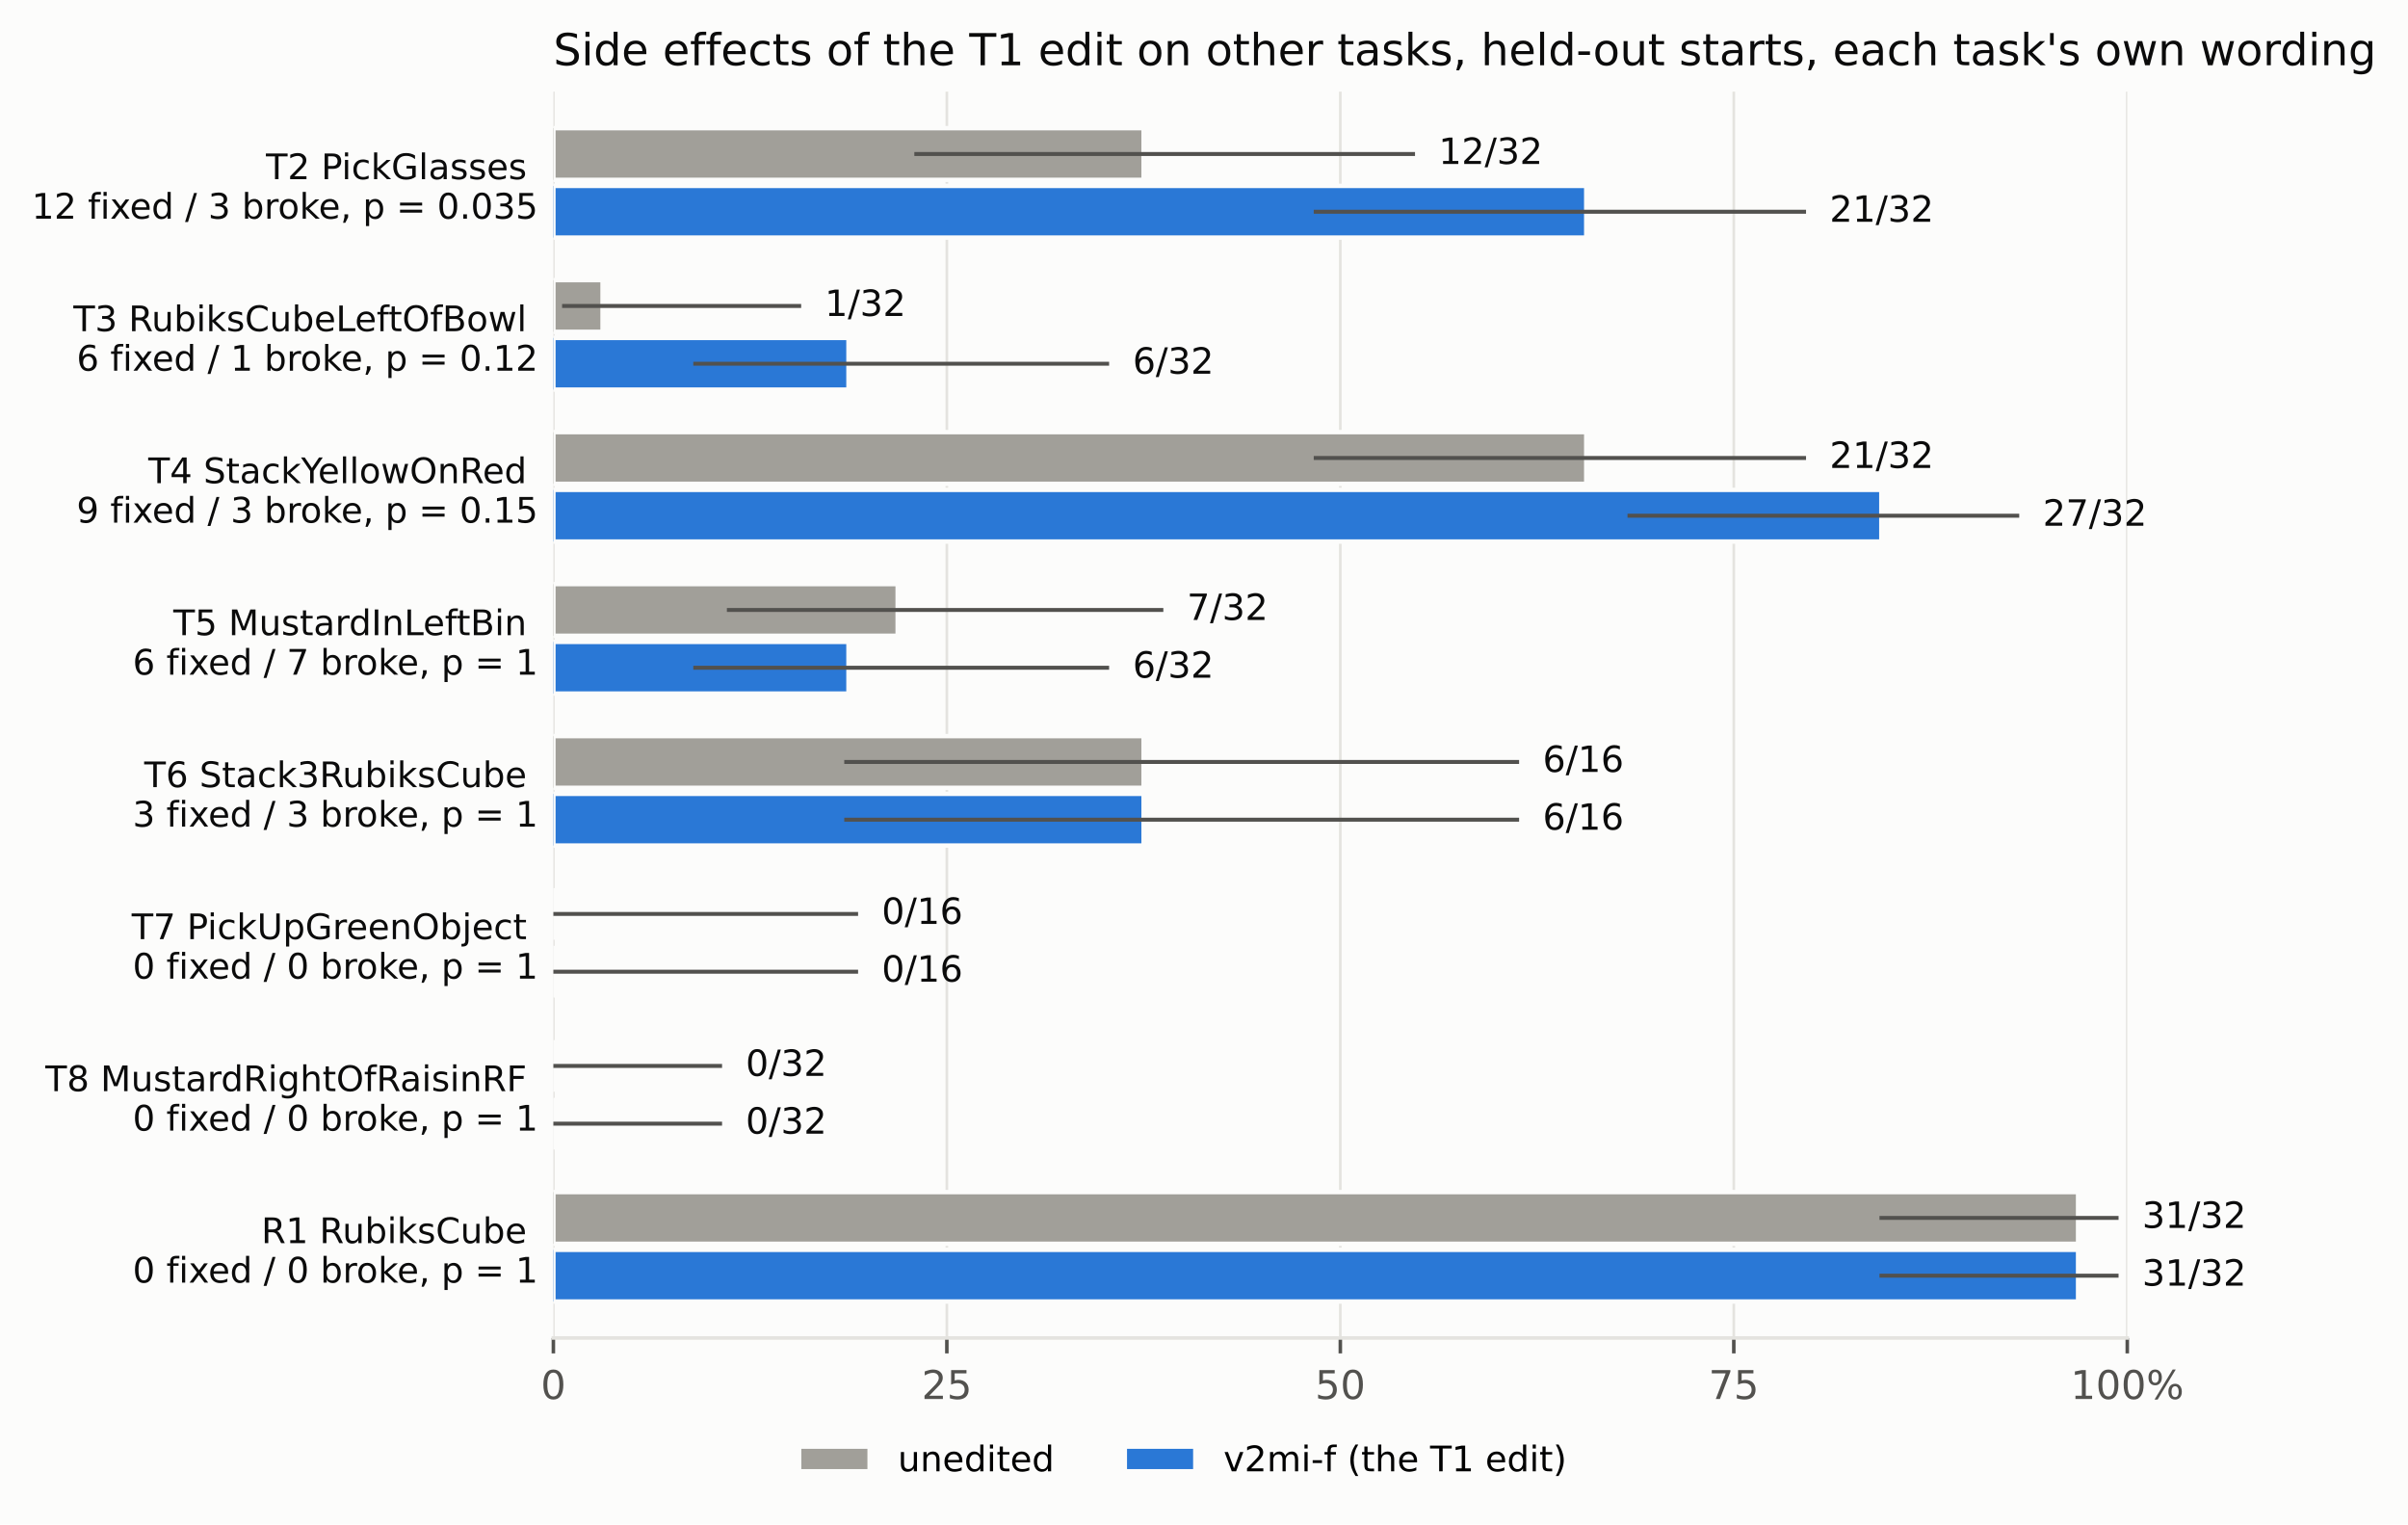
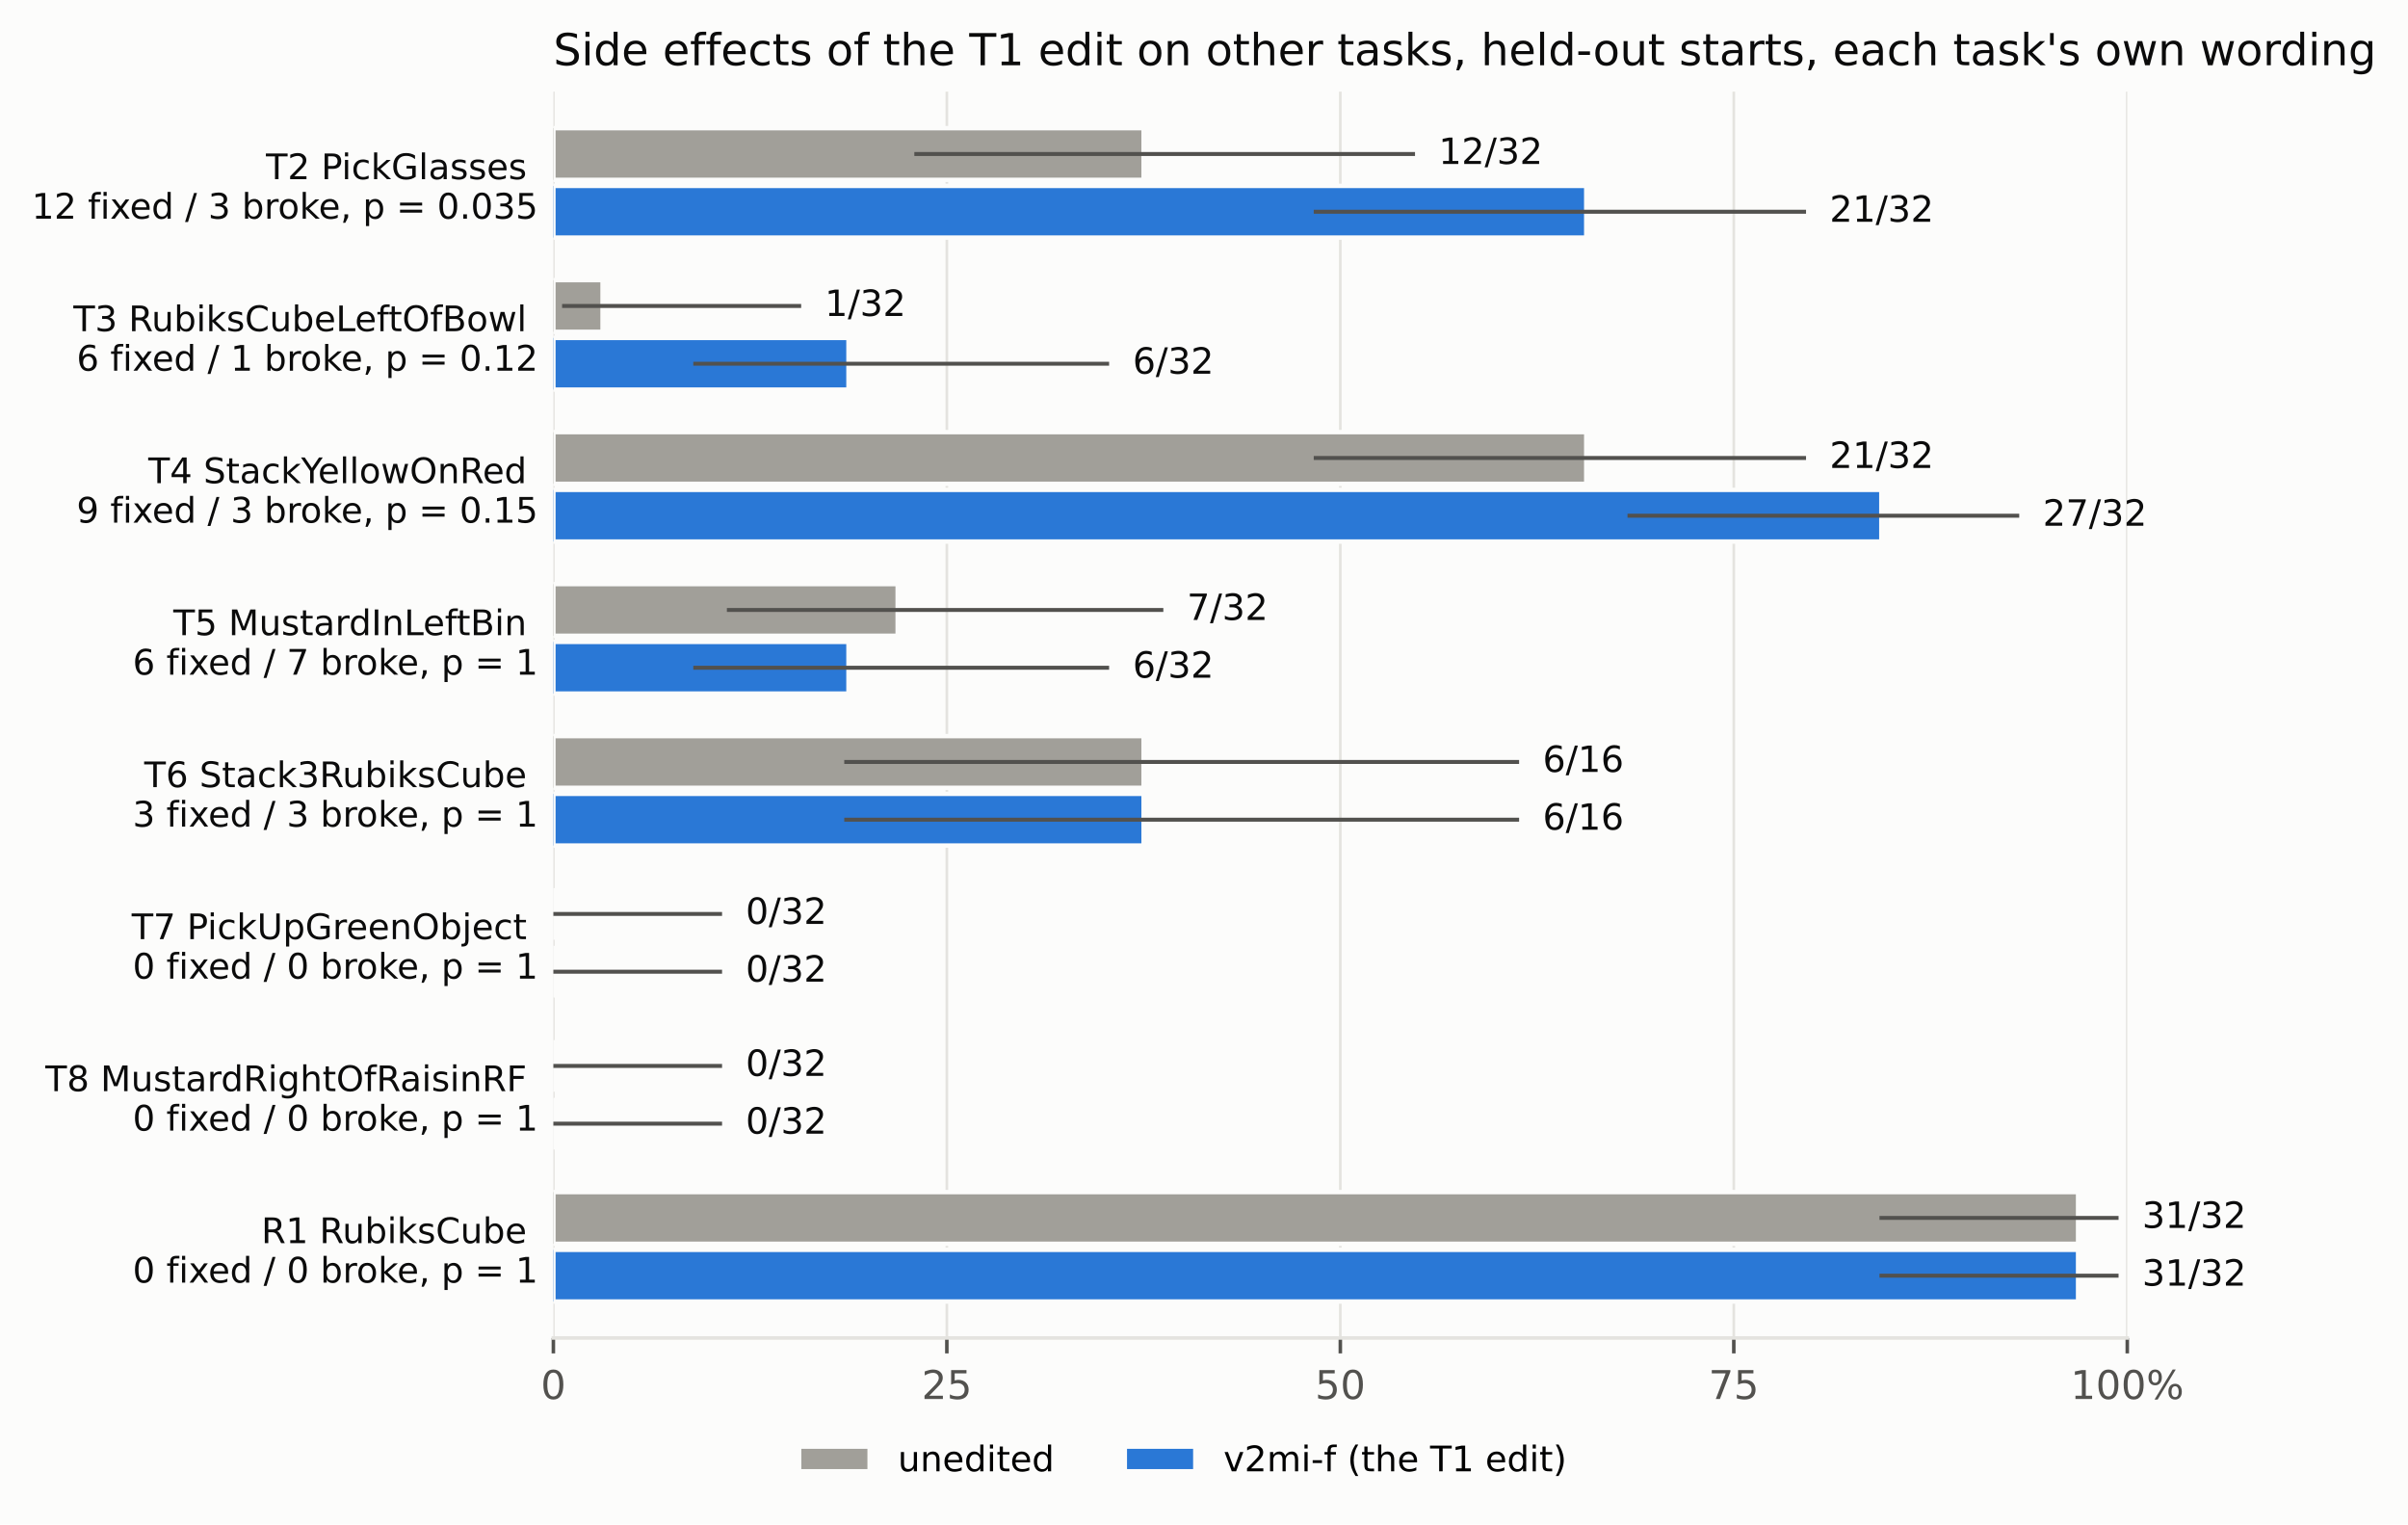
<svg xmlns="http://www.w3.org/2000/svg" xmlns:xlink="http://www.w3.org/1999/xlink" width="546.381pt" height="345.85pt" viewBox="0 0 546.381 345.85" version="1.1">
  <defs>
    <style type="text/css">*{stroke-linejoin: round; stroke-linecap: butt}</style>
  </defs>
  <g id="figure_1">
    <g id="patch_1">
      <path d="M 0 345.85  L 546.381 345.85  L 546.381 0  L 0 0  z " style="fill: #fcfcfb" />
    </g>
    <g id="axes_1">
      <g id="patch_2">
        <path d="M 125.562 303.542  L 482.683 303.542  L 482.683 20.798  L 125.562 20.798  z " style="fill: #fcfcfb" />
      </g>
      <g id="matplotlib.axis_1">
        <g id="xtick_1">
          <g id="line2d_1">
-             <path d="M 125.562 303.542  L 125.562 20.798  " clip-path="url(#p354dbb6184)" style="fill: none; stroke: #e4e3df; stroke-width: 0.6; stroke-linecap: square" />
+             <path d="M 125.562 303.542  L 125.562 20.798  " clip-path="url(#p95b9d23dc6)" style="fill: none; stroke: #e4e3df; stroke-width: 0.6; stroke-linecap: square" />
          </g>
          <g id="line2d_2">
            <defs>
-               <path id="madccabade4" d="M 0 0  L 0 3.5  " style="stroke: #52514e; stroke-width: 0.8" />
+               <path id="m397ab10fe0" d="M 0 0  L 0 3.5  " style="stroke: #52514e; stroke-width: 0.8" />
            </defs>
            <g>
-               <use xlink:href="#madccabade4" x="125.562" y="303.542" style="fill: #52514e; stroke: #52514e; stroke-width: 0.8" />
+               <use xlink:href="#m397ab10fe0" x="125.562" y="303.542" style="fill: #52514e; stroke: #52514e; stroke-width: 0.8" />
            </g>
          </g>
          <g id="text_1">
            <text style="font-size: 9px; font-family: 'DejaVu Sans'; text-anchor: middle; fill: #52514e" x="125.562" y="317.381" transform="rotate(-0 125.5625 317.381)">0</text>
          </g>
        </g>
        <g id="xtick_2">
          <g id="line2d_3">
-             <path d="M 214.843 303.542  L 214.843 20.798  " clip-path="url(#p354dbb6184)" style="fill: none; stroke: #e4e3df; stroke-width: 0.6; stroke-linecap: square" />
+             <path d="M 214.843 303.542  L 214.843 20.798  " clip-path="url(#p95b9d23dc6)" style="fill: none; stroke: #e4e3df; stroke-width: 0.6; stroke-linecap: square" />
          </g>
          <g id="line2d_4">
            <g>
-               <use xlink:href="#madccabade4" x="214.843" y="303.542" style="fill: #52514e; stroke: #52514e; stroke-width: 0.8" />
+               <use xlink:href="#m397ab10fe0" x="214.843" y="303.542" style="fill: #52514e; stroke: #52514e; stroke-width: 0.8" />
            </g>
          </g>
          <g id="text_2">
            <text style="font-size: 9px; font-family: 'DejaVu Sans'; text-anchor: middle; fill: #52514e" x="214.843" y="317.381" transform="rotate(-0 214.8425 317.381)">25</text>
          </g>
        </g>
        <g id="xtick_3">
          <g id="line2d_5">
-             <path d="M 304.123 303.542  L 304.123 20.798  " clip-path="url(#p354dbb6184)" style="fill: none; stroke: #e4e3df; stroke-width: 0.6; stroke-linecap: square" />
+             <path d="M 304.123 303.542  L 304.123 20.798  " clip-path="url(#p95b9d23dc6)" style="fill: none; stroke: #e4e3df; stroke-width: 0.6; stroke-linecap: square" />
          </g>
          <g id="line2d_6">
            <g>
-               <use xlink:href="#madccabade4" x="304.123" y="303.542" style="fill: #52514e; stroke: #52514e; stroke-width: 0.8" />
+               <use xlink:href="#m397ab10fe0" x="304.123" y="303.542" style="fill: #52514e; stroke: #52514e; stroke-width: 0.8" />
            </g>
          </g>
          <g id="text_3">
            <text style="font-size: 9px; font-family: 'DejaVu Sans'; text-anchor: middle; fill: #52514e" x="304.123" y="317.381" transform="rotate(-0 304.1225 317.381)">50</text>
          </g>
        </g>
        <g id="xtick_4">
          <g id="line2d_7">
-             <path d="M 393.402 303.542  L 393.402 20.798  " clip-path="url(#p354dbb6184)" style="fill: none; stroke: #e4e3df; stroke-width: 0.6; stroke-linecap: square" />
+             <path d="M 393.402 303.542  L 393.402 20.798  " clip-path="url(#p95b9d23dc6)" style="fill: none; stroke: #e4e3df; stroke-width: 0.6; stroke-linecap: square" />
          </g>
          <g id="line2d_8">
            <g>
-               <use xlink:href="#madccabade4" x="393.402" y="303.542" style="fill: #52514e; stroke: #52514e; stroke-width: 0.8" />
+               <use xlink:href="#m397ab10fe0" x="393.402" y="303.542" style="fill: #52514e; stroke: #52514e; stroke-width: 0.8" />
            </g>
          </g>
          <g id="text_4">
            <text style="font-size: 9px; font-family: 'DejaVu Sans'; text-anchor: middle; fill: #52514e" x="393.402" y="317.381" transform="rotate(-0 393.4025 317.381)">75</text>
          </g>
        </g>
        <g id="xtick_5">
          <g id="line2d_9">
-             <path d="M 482.683 303.542  L 482.683 20.798  " clip-path="url(#p354dbb6184)" style="fill: none; stroke: #e4e3df; stroke-width: 0.6; stroke-linecap: square" />
+             <path d="M 482.683 303.542  L 482.683 20.798  " clip-path="url(#p95b9d23dc6)" style="fill: none; stroke: #e4e3df; stroke-width: 0.6; stroke-linecap: square" />
          </g>
          <g id="line2d_10">
            <g>
-               <use xlink:href="#madccabade4" x="482.683" y="303.542" style="fill: #52514e; stroke: #52514e; stroke-width: 0.8" />
+               <use xlink:href="#m397ab10fe0" x="482.683" y="303.542" style="fill: #52514e; stroke: #52514e; stroke-width: 0.8" />
            </g>
          </g>
          <g id="text_5">
            <text style="font-size: 9px; font-family: 'DejaVu Sans'; text-anchor: middle; fill: #52514e" x="482.683" y="317.381" transform="rotate(-0 482.6825 317.381)">100%</text>
          </g>
        </g>
      </g>
      <g id="matplotlib.axis_2">
        <g id="ytick_1">
          <g id="line2d_11" />
          <g id="text_6">
            <text style="font-size: 8px; font-family: 'DejaVu Sans'; fill: #0b0b0b" transform="translate(60.355 40.65515)">T2  PickGlasses</text>
            <text style="font-size: 8px; font-family: 'DejaVu Sans'; fill: #0b0b0b" transform="translate(7.2 49.6134)">12 fixed / 3 broke, p = 0.035</text>
          </g>
        </g>
        <g id="ytick_2">
          <g id="line2d_12" />
          <g id="text_7">
            <text style="font-size: 8px; font-family: 'DejaVu Sans'; fill: #0b0b0b" transform="translate(16.65875 75.13612)">T3  RubiksCubeLeftOfBowl</text>
            <text style="font-size: 8px; font-family: 'DejaVu Sans'; fill: #0b0b0b" transform="translate(17.38 84.09437)">6 fixed / 1 broke, p = 0.12</text>
          </g>
        </g>
        <g id="ytick_3">
          <g id="line2d_13" />
          <g id="text_8">
            <text style="font-size: 8px; font-family: 'DejaVu Sans'; fill: #0b0b0b" transform="translate(33.65375 109.6171)">T4  StackYellowOnRed</text>
            <text style="font-size: 8px; font-family: 'DejaVu Sans'; fill: #0b0b0b" transform="translate(17.38 118.5753)">9 fixed / 3 broke, p = 0.15</text>
          </g>
        </g>
        <g id="ytick_4">
          <g id="line2d_14" />
          <g id="text_9">
            <text style="font-size: 8px; font-family: 'DejaVu Sans'; fill: #0b0b0b" transform="translate(39.33125 144.0981)">T5  MustardInLeftBin</text>
            <text style="font-size: 8px; font-family: 'DejaVu Sans'; fill: #0b0b0b" transform="translate(30.1025 153.0563)">6 fixed / 7 broke, p = 1</text>
          </g>
        </g>
        <g id="ytick_5">
          <g id="line2d_15" />
          <g id="text_10">
            <text style="font-size: 8px; font-family: 'DejaVu Sans'; fill: #0b0b0b" transform="translate(32.735 178.579)">T6  Stack3RubiksCube</text>
            <text style="font-size: 8px; font-family: 'DejaVu Sans'; fill: #0b0b0b" transform="translate(30.1025 187.5373)">3 fixed / 3 broke, p = 1</text>
          </g>
        </g>
        <g id="ytick_6">
          <g id="line2d_16" />
          <g id="text_11">
            <text style="font-size: 8px; font-family: 'DejaVu Sans'; fill: #0b0b0b" transform="translate(29.89125 213.06)">T7  PickUpGreenObject</text>
            <text style="font-size: 8px; font-family: 'DejaVu Sans'; fill: #0b0b0b" transform="translate(30.1025 222.0183)">0 fixed / 0 broke, p = 1</text>
          </g>
        </g>
        <g id="ytick_7">
          <g id="line2d_17" />
          <g id="text_12">
            <text style="font-size: 8px; font-family: 'DejaVu Sans'; fill: #0b0b0b" transform="translate(10.29125 247.541)">T8  MustardRightOfRaisinRF</text>
            <text style="font-size: 8px; font-family: 'DejaVu Sans'; fill: #0b0b0b" transform="translate(30.1025 256.4993)">0 fixed / 0 broke, p = 1</text>
          </g>
        </g>
        <g id="ytick_8">
          <g id="line2d_18" />
          <g id="text_13">
            <text style="font-size: 8px; font-family: 'DejaVu Sans'; fill: #0b0b0b" transform="translate(59.30125 282.022)">R1  RubiksCube</text>
            <text style="font-size: 8px; font-family: 'DejaVu Sans'; fill: #0b0b0b" transform="translate(30.1025 290.9802)">0 fixed / 0 broke, p = 1</text>
          </g>
        </g>
      </g>
      <g id="patch_3">
-         <path d="M 125.562 29.074  L 259.483 29.074  L 259.483 40.797  L 125.562 40.797  z " clip-path="url(#p354dbb6184)" style="fill: #a19f99; stroke: #fcfcfb; stroke-linejoin: miter" />
+         <path d="M 125.562 29.074  L 259.483 29.074  L 259.483 40.797  L 125.562 40.797  z " clip-path="url(#p95b9d23dc6)" style="fill: #a19f99; stroke: #fcfcfb; stroke-linejoin: miter" />
      </g>
      <g id="patch_4">
-         <path d="M 125.562 42.177  L 359.923 42.177  L 359.923 53.9  L 125.562 53.9  z " clip-path="url(#p354dbb6184)" style="fill: #2a78d6; stroke: #fcfcfb; stroke-linejoin: miter" />
+         <path d="M 125.562 42.177  L 359.923 42.177  L 359.923 53.9  L 125.562 53.9  z " clip-path="url(#p95b9d23dc6)" style="fill: #2a78d6; stroke: #fcfcfb; stroke-linejoin: miter" />
      </g>
      <g id="patch_5">
-         <path d="M 125.562 63.555  L 136.722 63.555  L 136.722 75.278  L 125.562 75.278  z " clip-path="url(#p354dbb6184)" style="fill: #a19f99; stroke: #fcfcfb; stroke-linejoin: miter" />
+         <path d="M 125.562 63.555  L 136.722 63.555  L 136.722 75.278  L 125.562 75.278  z " clip-path="url(#p95b9d23dc6)" style="fill: #a19f99; stroke: #fcfcfb; stroke-linejoin: miter" />
      </g>
      <g id="patch_6">
-         <path d="M 125.562 76.658  L 192.523 76.658  L 192.523 88.381  L 125.562 88.381  z " clip-path="url(#p354dbb6184)" style="fill: #2a78d6; stroke: #fcfcfb; stroke-linejoin: miter" />
+         <path d="M 125.562 76.658  L 192.523 76.658  L 192.523 88.381  L 125.562 88.381  z " clip-path="url(#p95b9d23dc6)" style="fill: #2a78d6; stroke: #fcfcfb; stroke-linejoin: miter" />
      </g>
      <g id="patch_7">
-         <path d="M 125.562 98.036  L 359.923 98.036  L 359.923 109.759  L 125.562 109.759  z " clip-path="url(#p354dbb6184)" style="fill: #a19f99; stroke: #fcfcfb; stroke-linejoin: miter" />
+         <path d="M 125.562 98.036  L 359.923 98.036  L 359.923 109.759  L 125.562 109.759  z " clip-path="url(#p95b9d23dc6)" style="fill: #a19f99; stroke: #fcfcfb; stroke-linejoin: miter" />
      </g>
      <g id="patch_8">
-         <path d="M 125.562 111.139  L 426.882 111.139  L 426.882 122.862  L 125.562 122.862  z " clip-path="url(#p354dbb6184)" style="fill: #2a78d6; stroke: #fcfcfb; stroke-linejoin: miter" />
+         <path d="M 125.562 111.139  L 426.882 111.139  L 426.882 122.862  L 125.562 122.862  z " clip-path="url(#p95b9d23dc6)" style="fill: #2a78d6; stroke: #fcfcfb; stroke-linejoin: miter" />
      </g>
      <g id="patch_9">
-         <path d="M 125.562 132.517  L 203.683 132.517  L 203.683 144.24  L 125.562 144.24  z " clip-path="url(#p354dbb6184)" style="fill: #a19f99; stroke: #fcfcfb; stroke-linejoin: miter" />
+         <path d="M 125.562 132.517  L 203.683 132.517  L 203.683 144.24  L 125.562 144.24  z " clip-path="url(#p95b9d23dc6)" style="fill: #a19f99; stroke: #fcfcfb; stroke-linejoin: miter" />
      </g>
      <g id="patch_10">
-         <path d="M 125.562 145.62  L 192.523 145.62  L 192.523 157.343  L 125.562 157.343  z " clip-path="url(#p354dbb6184)" style="fill: #2a78d6; stroke: #fcfcfb; stroke-linejoin: miter" />
+         <path d="M 125.562 145.62  L 192.523 145.62  L 192.523 157.343  L 125.562 157.343  z " clip-path="url(#p95b9d23dc6)" style="fill: #2a78d6; stroke: #fcfcfb; stroke-linejoin: miter" />
      </g>
      <g id="patch_11">
-         <path d="M 125.562 166.998  L 259.483 166.998  L 259.483 178.721  L 125.562 178.721  z " clip-path="url(#p354dbb6184)" style="fill: #a19f99; stroke: #fcfcfb; stroke-linejoin: miter" />
+         <path d="M 125.562 166.998  L 259.483 166.998  L 259.483 178.721  L 125.562 178.721  z " clip-path="url(#p95b9d23dc6)" style="fill: #a19f99; stroke: #fcfcfb; stroke-linejoin: miter" />
      </g>
      <g id="patch_12">
-         <path d="M 125.562 180.101  L 259.483 180.101  L 259.483 191.824  L 125.562 191.824  z " clip-path="url(#p354dbb6184)" style="fill: #2a78d6; stroke: #fcfcfb; stroke-linejoin: miter" />
+         <path d="M 125.562 180.101  L 259.483 180.101  L 259.483 191.824  L 125.562 191.824  z " clip-path="url(#p95b9d23dc6)" style="fill: #2a78d6; stroke: #fcfcfb; stroke-linejoin: miter" />
      </g>
      <g id="patch_13">
-         <path d="M 125.562 201.479  L 125.562 201.479  L 125.562 213.202  L 125.562 213.202  z " clip-path="url(#p354dbb6184)" style="fill: #a19f99; stroke: #fcfcfb; stroke-linejoin: miter" />
+         <path d="M 125.562 201.479  L 125.562 201.479  L 125.562 213.202  L 125.562 213.202  z " clip-path="url(#p95b9d23dc6)" style="fill: #a19f99; stroke: #fcfcfb; stroke-linejoin: miter" />
      </g>
      <g id="patch_14">
-         <path d="M 125.562 214.582  L 125.562 214.582  L 125.562 226.305  L 125.562 226.305  z " clip-path="url(#p354dbb6184)" style="fill: #2a78d6; stroke: #fcfcfb; stroke-linejoin: miter" />
+         <path d="M 125.562 214.582  L 125.562 214.582  L 125.562 226.305  L 125.562 226.305  z " clip-path="url(#p95b9d23dc6)" style="fill: #2a78d6; stroke: #fcfcfb; stroke-linejoin: miter" />
      </g>
      <g id="patch_15">
-         <path d="M 125.562 235.96  L 125.562 235.96  L 125.562 247.683  L 125.562 247.683  z " clip-path="url(#p354dbb6184)" style="fill: #a19f99; stroke: #fcfcfb; stroke-linejoin: miter" />
+         <path d="M 125.562 235.96  L 125.562 235.96  L 125.562 247.683  L 125.562 247.683  z " clip-path="url(#p95b9d23dc6)" style="fill: #a19f99; stroke: #fcfcfb; stroke-linejoin: miter" />
      </g>
      <g id="patch_16">
-         <path d="M 125.562 249.062  L 125.562 249.062  L 125.562 260.786  L 125.562 260.786  z " clip-path="url(#p354dbb6184)" style="fill: #2a78d6; stroke: #fcfcfb; stroke-linejoin: miter" />
+         <path d="M 125.562 249.062  L 125.562 249.062  L 125.562 260.786  L 125.562 260.786  z " clip-path="url(#p95b9d23dc6)" style="fill: #2a78d6; stroke: #fcfcfb; stroke-linejoin: miter" />
      </g>
      <g id="patch_17">
-         <path d="M 125.562 270.441  L 471.522 270.441  L 471.522 282.164  L 125.562 282.164  z " clip-path="url(#p354dbb6184)" style="fill: #a19f99; stroke: #fcfcfb; stroke-linejoin: miter" />
+         <path d="M 125.562 270.441  L 471.522 270.441  L 471.522 282.164  L 125.562 282.164  z " clip-path="url(#p95b9d23dc6)" style="fill: #a19f99; stroke: #fcfcfb; stroke-linejoin: miter" />
      </g>
      <g id="patch_18">
-         <path d="M 125.562 283.543  L 471.522 283.543  L 471.522 295.267  L 125.562 295.267  z " clip-path="url(#p354dbb6184)" style="fill: #2a78d6; stroke: #fcfcfb; stroke-linejoin: miter" />
+         <path d="M 125.562 283.543  L 471.522 283.543  L 471.522 295.267  L 125.562 295.267  z " clip-path="url(#p95b9d23dc6)" style="fill: #2a78d6; stroke: #fcfcfb; stroke-linejoin: miter" />
      </g>
      <g id="line2d_19">
-         <path d="M 207.464 34.936  L 321.07 34.936  " clip-path="url(#p354dbb6184)" style="fill: none; stroke: #52514e; stroke-width: 0.9" />
+         <path d="M 207.464 34.936  L 321.07 34.936  " clip-path="url(#p95b9d23dc6)" style="fill: none; stroke: #52514e; stroke-width: 0.9" />
      </g>
      <g id="line2d_20">
-         <path d="M 298.091 48.038  L 409.793 48.038  " clip-path="url(#p354dbb6184)" style="fill: none; stroke: #52514e; stroke-width: 0.9" />
+         <path d="M 298.091 48.038  L 409.793 48.038  " clip-path="url(#p95b9d23dc6)" style="fill: none; stroke: #52514e; stroke-width: 0.9" />
      </g>
      <g id="line2d_21">
-         <path d="M 127.54 69.417  L 181.788 69.417  " clip-path="url(#p354dbb6184)" style="fill: none; stroke: #52514e; stroke-width: 0.9" />
+         <path d="M 127.54 69.417  L 181.788 69.417  " clip-path="url(#p95b9d23dc6)" style="fill: none; stroke: #52514e; stroke-width: 0.9" />
      </g>
      <g id="line2d_22">
-         <path d="M 157.309 82.519  L 251.659 82.519  " clip-path="url(#p354dbb6184)" style="fill: none; stroke: #52514e; stroke-width: 0.9" />
+         <path d="M 157.309 82.519  L 251.659 82.519  " clip-path="url(#p95b9d23dc6)" style="fill: none; stroke: #52514e; stroke-width: 0.9" />
      </g>
      <g id="line2d_23">
-         <path d="M 298.091 103.898  L 409.793 103.898  " clip-path="url(#p354dbb6184)" style="fill: none; stroke: #52514e; stroke-width: 0.9" />
+         <path d="M 298.091 103.898  L 409.793 103.898  " clip-path="url(#p95b9d23dc6)" style="fill: none; stroke: #52514e; stroke-width: 0.9" />
      </g>
      <g id="line2d_24">
-         <path d="M 369.282 117  L 458.168 117  " clip-path="url(#p354dbb6184)" style="fill: none; stroke: #52514e; stroke-width: 0.9" />
+         <path d="M 369.282 117  L 458.168 117  " clip-path="url(#p95b9d23dc6)" style="fill: none; stroke: #52514e; stroke-width: 0.9" />
      </g>
      <g id="line2d_25">
-         <path d="M 164.931 138.379  L 263.964 138.379  " clip-path="url(#p354dbb6184)" style="fill: none; stroke: #52514e; stroke-width: 0.9" />
+         <path d="M 164.931 138.379  L 263.964 138.379  " clip-path="url(#p95b9d23dc6)" style="fill: none; stroke: #52514e; stroke-width: 0.9" />
      </g>
      <g id="line2d_26">
-         <path d="M 157.309 151.481  L 251.659 151.481  " clip-path="url(#p354dbb6184)" style="fill: none; stroke: #52514e; stroke-width: 0.9" />
+         <path d="M 157.309 151.481  L 251.659 151.481  " clip-path="url(#p95b9d23dc6)" style="fill: none; stroke: #52514e; stroke-width: 0.9" />
      </g>
      <g id="line2d_27">
-         <path d="M 191.563 172.86  L 344.688 172.86  " clip-path="url(#p354dbb6184)" style="fill: none; stroke: #52514e; stroke-width: 0.9" />
+         <path d="M 191.563 172.86  L 344.688 172.86  " clip-path="url(#p95b9d23dc6)" style="fill: none; stroke: #52514e; stroke-width: 0.9" />
      </g>
      <g id="line2d_28">
-         <path d="M 191.563 185.962  L 344.688 185.962  " clip-path="url(#p354dbb6184)" style="fill: none; stroke: #52514e; stroke-width: 0.9" />
+         <path d="M 191.563 185.962  L 344.688 185.962  " clip-path="url(#p95b9d23dc6)" style="fill: none; stroke: #52514e; stroke-width: 0.9" />
      </g>
      <g id="line2d_29">
-         <path d="M 125.562 207.341  L 194.704 207.341  " clip-path="url(#p354dbb6184)" style="fill: none; stroke: #52514e; stroke-width: 0.9" />
+         <path d="M 125.562 207.341  L 163.838 207.341  " clip-path="url(#p95b9d23dc6)" style="fill: none; stroke: #52514e; stroke-width: 0.9" />
      </g>
      <g id="line2d_30">
-         <path d="M 125.562 220.443  L 194.704 220.443  " clip-path="url(#p354dbb6184)" style="fill: none; stroke: #52514e; stroke-width: 0.9" />
+         <path d="M 125.562 220.443  L 163.838 220.443  " clip-path="url(#p95b9d23dc6)" style="fill: none; stroke: #52514e; stroke-width: 0.9" />
      </g>
      <g id="line2d_31">
-         <path d="M 125.562 241.821  L 163.838 241.821  " clip-path="url(#p354dbb6184)" style="fill: none; stroke: #52514e; stroke-width: 0.9" />
+         <path d="M 125.562 241.821  L 163.838 241.821  " clip-path="url(#p95b9d23dc6)" style="fill: none; stroke: #52514e; stroke-width: 0.9" />
      </g>
      <g id="line2d_32">
-         <path d="M 125.562 254.924  L 163.838 254.924  " clip-path="url(#p354dbb6184)" style="fill: none; stroke: #52514e; stroke-width: 0.9" />
+         <path d="M 125.562 254.924  L 163.838 254.924  " clip-path="url(#p95b9d23dc6)" style="fill: none; stroke: #52514e; stroke-width: 0.9" />
      </g>
      <g id="line2d_33">
-         <path d="M 426.457 276.302  L 480.705 276.302  " clip-path="url(#p354dbb6184)" style="fill: none; stroke: #52514e; stroke-width: 0.9" />
+         <path d="M 426.457 276.302  L 480.705 276.302  " clip-path="url(#p95b9d23dc6)" style="fill: none; stroke: #52514e; stroke-width: 0.9" />
      </g>
      <g id="line2d_34">
-         <path d="M 426.457 289.405  L 480.705 289.405  " clip-path="url(#p354dbb6184)" style="fill: none; stroke: #52514e; stroke-width: 0.9" />
+         <path d="M 426.457 289.405  L 480.705 289.405  " clip-path="url(#p95b9d23dc6)" style="fill: none; stroke: #52514e; stroke-width: 0.9" />
      </g>
      <g id="patch_19">
        <path d="M 125.562 303.542  L 482.683 303.542  " style="fill: none; stroke: #e4e3df; stroke-width: 0.8; stroke-linejoin: miter; stroke-linecap: square" />
      </g>
      <g id="text_14">
        <text style="font-size: 8.2px; font-family: 'DejaVu Sans'; text-anchor: start; fill: #0b0b0b" x="326.427" y="37.198" transform="rotate(-0 326.4268 37.19832)">12/32</text>
      </g>
      <g id="text_15">
        <text style="font-size: 8.2px; font-family: 'DejaVu Sans'; text-anchor: start; fill: #0b0b0b" x="415.15" y="50.301" transform="rotate(-0 415.1495 50.3011)">21/32</text>
      </g>
      <g id="text_16">
        <text style="font-size: 8.2px; font-family: 'DejaVu Sans'; text-anchor: start; fill: #0b0b0b" x="187.145" y="71.679" transform="rotate(-0 187.1452 71.6793)">1/32</text>
      </g>
      <g id="text_17">
        <text style="font-size: 8.2px; font-family: 'DejaVu Sans'; text-anchor: start; fill: #0b0b0b" x="257.015" y="84.782" transform="rotate(-0 257.0154 84.78207)">6/32</text>
      </g>
      <g id="text_18">
        <text style="font-size: 8.2px; font-family: 'DejaVu Sans'; text-anchor: start; fill: #0b0b0b" x="415.15" y="106.16" transform="rotate(-0 415.1495 106.1603)">21/32</text>
      </g>
      <g id="text_19">
        <text style="font-size: 8.2px; font-family: 'DejaVu Sans'; text-anchor: start; fill: #0b0b0b" x="463.525" y="119.263" transform="rotate(-0 463.5251 119.263)">27/32</text>
      </g>
      <g id="text_20">
        <text style="font-size: 8.2px; font-family: 'DejaVu Sans'; text-anchor: start; fill: #0b0b0b" x="269.321" y="140.641" transform="rotate(-0 269.3211 140.6413)">7/32</text>
      </g>
      <g id="text_21">
        <text style="font-size: 8.2px; font-family: 'DejaVu Sans'; text-anchor: start; fill: #0b0b0b" x="257.015" y="153.744" transform="rotate(-0 257.0154 153.744)">6/32</text>
      </g>
      <g id="text_22">
        <text style="font-size: 8.2px; font-family: 'DejaVu Sans'; text-anchor: start; fill: #0b0b0b" x="350.044" y="175.122" transform="rotate(-0 350.0444 175.1222)">6/16</text>
      </g>
      <g id="text_23">
        <text style="font-size: 8.2px; font-family: 'DejaVu Sans'; text-anchor: start; fill: #0b0b0b" x="350.044" y="188.225" transform="rotate(-0 350.0444 188.225)">6/16</text>
      </g>
      <g id="text_24">
-         <text style="font-size: 8.2px; font-family: 'DejaVu Sans'; text-anchor: start; fill: #0b0b0b" x="200.06" y="209.603" transform="rotate(-0 200.0605 209.6032)">0/16</text>
+         <text style="font-size: 8.2px; font-family: 'DejaVu Sans'; text-anchor: start; fill: #0b0b0b" x="169.195" y="209.603" transform="rotate(-0 169.1951 209.6032)">0/32</text>
      </g>
      <g id="text_25">
-         <text style="font-size: 8.2px; font-family: 'DejaVu Sans'; text-anchor: start; fill: #0b0b0b" x="200.06" y="222.706" transform="rotate(-0 200.0605 222.706)">0/16</text>
+         <text style="font-size: 8.2px; font-family: 'DejaVu Sans'; text-anchor: start; fill: #0b0b0b" x="169.195" y="222.706" transform="rotate(-0 169.1951 222.706)">0/32</text>
      </g>
      <g id="text_26">
        <text style="font-size: 8.2px; font-family: 'DejaVu Sans'; text-anchor: start; fill: #0b0b0b" x="169.195" y="244.084" transform="rotate(-0 169.1951 244.0842)">0/32</text>
      </g>
      <g id="text_27">
        <text style="font-size: 8.2px; font-family: 'DejaVu Sans'; text-anchor: start; fill: #0b0b0b" x="169.195" y="257.187" transform="rotate(-0 169.1951 257.1869)">0/32</text>
      </g>
      <g id="text_28">
        <text style="font-size: 8.2px; font-family: 'DejaVu Sans'; text-anchor: start; fill: #0b0b0b" x="486.062" y="278.565" transform="rotate(-0 486.0616 278.5652)">31/32</text>
      </g>
      <g id="text_29">
        <text style="font-size: 8.2px; font-family: 'DejaVu Sans'; text-anchor: start; fill: #0b0b0b" x="486.062" y="291.668" transform="rotate(-0 486.0616 291.6679)">31/32</text>
      </g>
      <g id="text_30">
        <text style="font-size: 10px; font-family: 'DejaVu Sans'; text-anchor: start; fill: #0b0b0b" x="125.562" y="14.798" transform="rotate(-0 125.5625 14.79844)">Side effects of the T1 edit on other tasks, held-out starts, each task's own wording</text>
      </g>
      <g id="legend_1">
        <g id="patch_20">
          <path d="M 181.321 333.786  L 197.321 333.786  L 197.321 328.186  L 181.321 328.186  z " style="fill: #a19f99; stroke: #fcfcfb; stroke-linejoin: miter" />
        </g>
        <g id="text_31">
          <text style="font-size: 8px; font-family: 'DejaVu Sans'; text-anchor: start" x="203.721" y="333.786" transform="rotate(-0 203.7211 333.7858)">unedited</text>
        </g>
        <g id="patch_21">
          <path d="M 255.222 333.786  L 271.222 333.786  L 271.222 328.186  L 255.222 328.186  z " style="fill: #2a78d6; stroke: #fcfcfb; stroke-linejoin: miter" />
        </g>
        <g id="text_32">
          <text style="font-size: 8px; font-family: 'DejaVu Sans'; text-anchor: start" x="277.622" y="333.786" transform="rotate(-0 277.6224 333.7858)">v2mi-f (the T1 edit)</text>
        </g>
      </g>
    </g>
  </g>
  <defs>
-     <clipPath id="p354dbb6184">
+     <clipPath id="p95b9d23dc6">
      <rect x="125.562" y="20.798" width="357.12" height="282.744" />
    </clipPath>
  </defs>
</svg>
